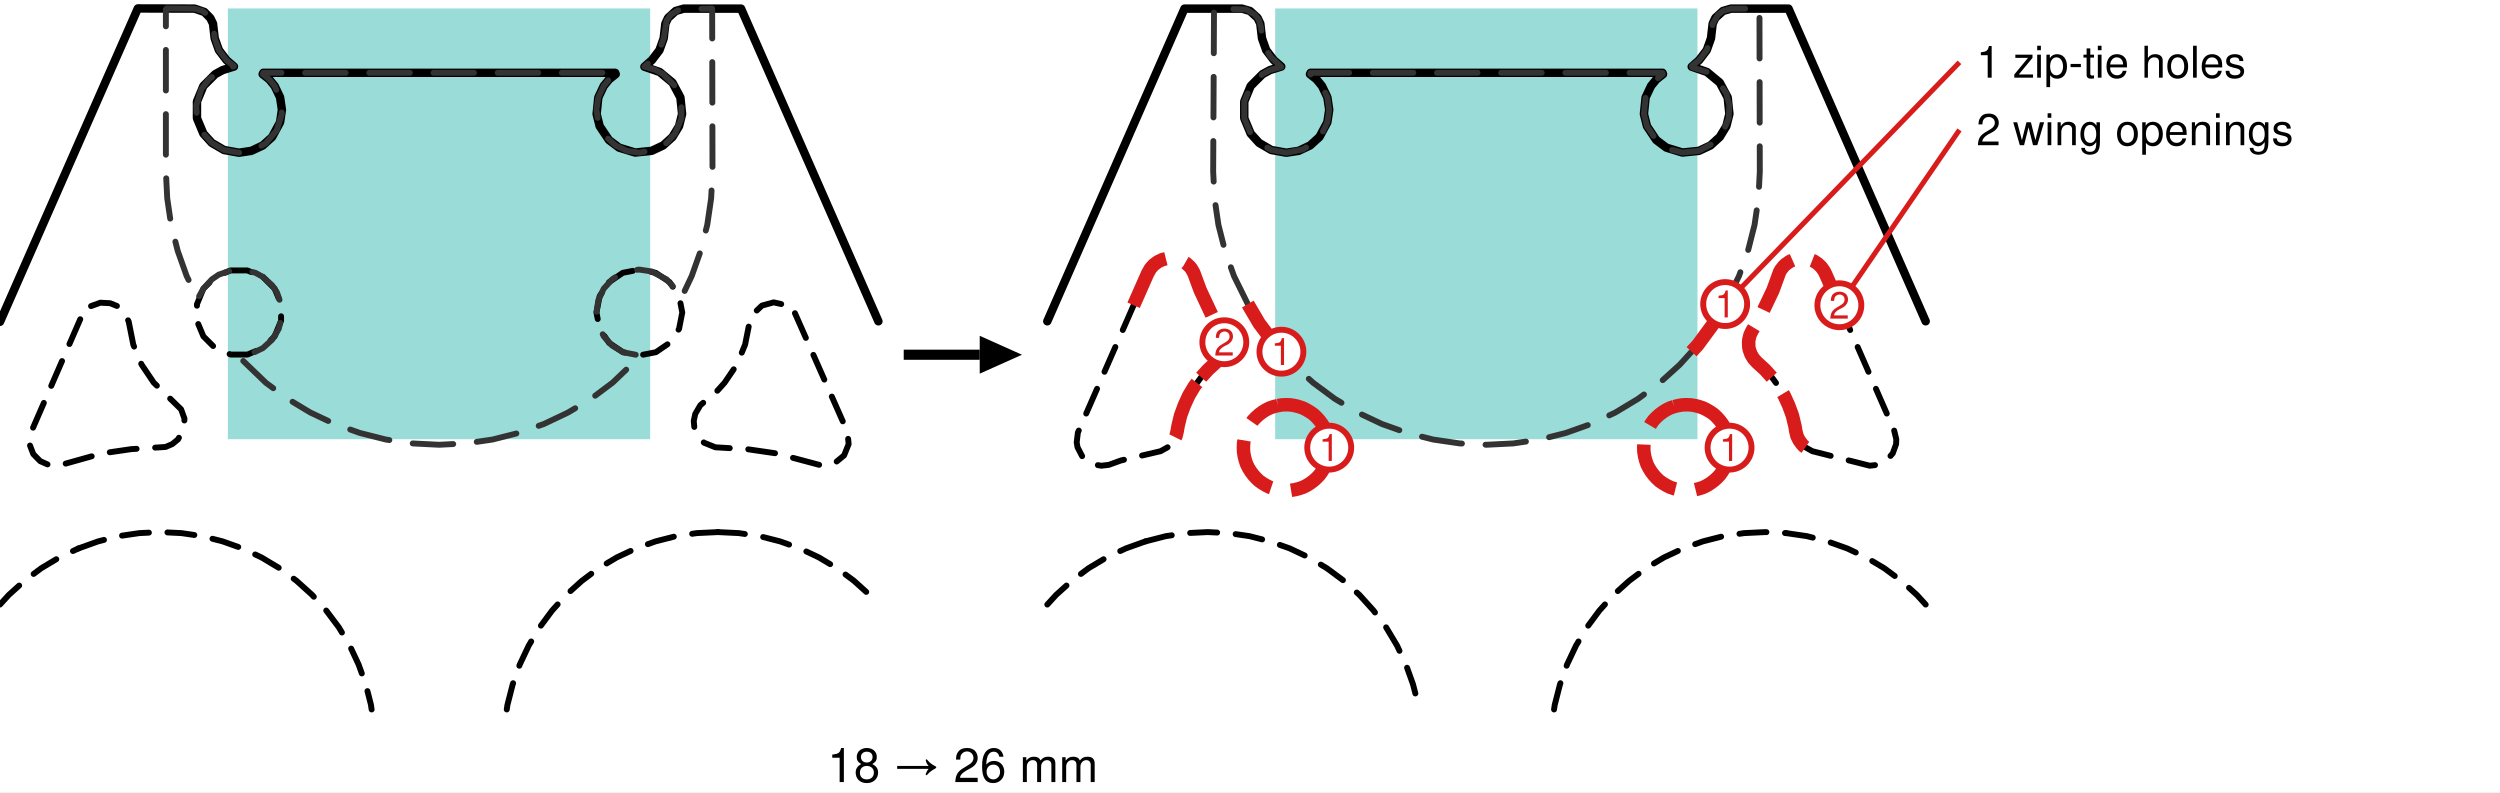
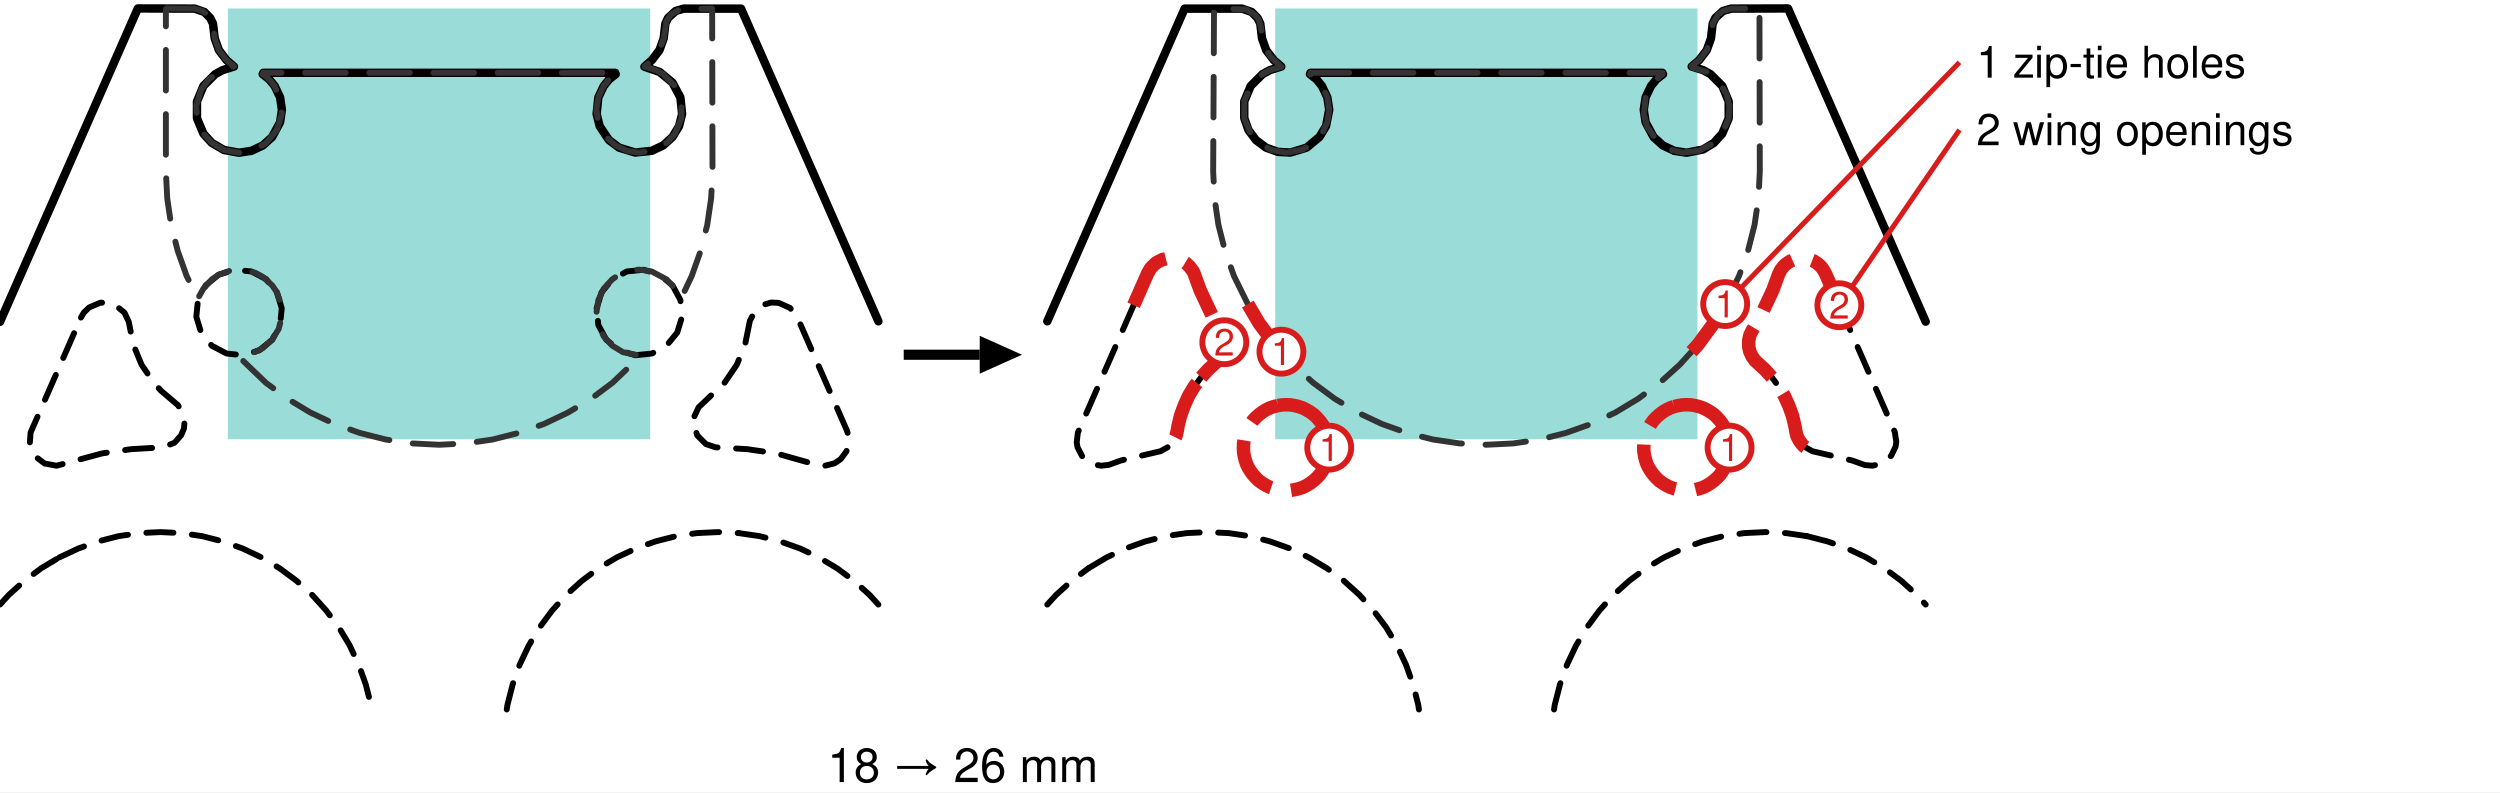
<svg xmlns="http://www.w3.org/2000/svg" width="148.00mm" height="46.90mm" viewBox="0 0 148.00 46.90" role="img">
  <rect width="148.00" height="46.90" fill="white" />
  <g class="panel" id="before">
    <path d="M 38.49 0.50 L 38.49 26.00 L 13.49 26.00 L 13.49 0.50 L 38.49 0.50 Z" fill="#20b2aa" fill-rule="evenodd" fill-opacity="0.45" stroke="none" />
    <path d="M 0.00 19.05 L 8.16 0.50 L 11.52 0.51 L 12.10 0.71 L 12.45 1.07 L 12.61 1.40 L 12.71 2.27 L 12.96 2.97 L 13.41 3.56 L 13.85 3.94 L 13.18 4.15 L 12.74 4.39 L 12.04 5.09 L 11.66 6.01 L 11.66 7.00 L 12.04 7.91 L 12.54 8.46 L 13.26 8.88 L 14.15 9.04 L 14.88 8.93 L 15.56 8.61 L 16.11 8.11 L 16.58 7.24 L 16.69 6.50 L 16.58 5.76 L 16.26 5.09 L 15.94 4.70 L 15.55 4.39 L 15.59 4.31 L 36.42 4.31 L 36.45 4.39 L 36.06 4.70 L 35.74 5.09 L 35.42 5.77 L 35.32 6.75 L 35.50 7.47 L 36.05 8.29 L 36.65 8.74 L 37.60 9.03 L 38.58 8.93 L 39.26 8.61 L 39.81 8.11 L 40.20 7.47 L 40.38 6.75 L 40.28 5.77 L 39.81 4.89 L 39.05 4.26 L 38.15 3.95 L 38.59 3.56 L 39.04 2.97 L 39.29 2.27 L 39.39 1.40 L 39.55 1.06 L 40.00 0.65 L 40.48 0.51 L 43.87 0.51 L 52.00 19.02" fill="none" stroke="#000" stroke-width="0.5" stroke-linejoin="round" stroke-linecap="round" />
-     <path d="M 15.56 16.39 L 16.26 17.09 L 16.64 18.00 L 16.64 18.99 L 16.26 19.91 L 15.56 20.61 L 14.65 20.99 L 13.66 20.99 L 12.74 20.61 L 12.04 19.91 L 11.66 19.00 L 11.66 18.01 L 12.04 17.09 L 12.74 16.39 L 13.65 16.01 L 14.64 16.01 L 15.56 16.39 Z" fill="none" stroke="#000" stroke-width="0.35" stroke-linejoin="round" stroke-linecap="round" stroke-dasharray="1.6,1.1" />
-     <path d="M 5.39 18.12 L 5.94 17.92 L 6.52 17.95 L 6.94 18.12 L 7.37 18.51 L 7.62 19.04 L 7.89 20.40 L 8.38 21.58 L 9.10 22.65 L 10.72 24.23 L 10.92 24.78 L 10.89 25.37 L 10.54 26.01 L 10.20 26.29 L 9.80 26.46 L 7.76 26.59 L 6.05 26.84 L 3.51 27.55 L 2.92 27.54 L 2.38 27.30 L 1.97 26.88 L 1.76 26.33 L 1.77 25.75 L 4.81 18.76 L 5.05 18.40 L 5.39 18.12 Z" fill="none" stroke="#000" stroke-width="0.35" stroke-linejoin="round" stroke-linecap="round" stroke-dasharray="1.6,1.1" />
-     <path d="M 4.64 32.47 L 5.81 32.05 L 7.02 31.74 L 8.25 31.56 L 9.50 31.50 L 10.74 31.56 L 11.97 31.74 L 13.18 32.05 L 14.36 32.47 L 15.48 33.00 L 16.55 33.64 L 17.55 34.38 L 18.48 35.22 L 19.31 36.14 L 20.06 37.14 L 20.70 38.21 L 21.23 39.34 L 21.65 40.51 L 21.96 41.72 L 22.00 42.00" fill="none" stroke="#000" stroke-width="0.35" stroke-linejoin="round" stroke-linecap="round" stroke-dasharray="1.6,1.1" />
-     <path d="M 0.00 35.79 L 0.52 35.22 L 1.44 34.39 L 2.44 33.64 L 3.51 33.00 L 4.64 32.47" fill="none" stroke="#000" stroke-width="0.35" stroke-linejoin="round" stroke-linecap="round" stroke-dasharray="1.6,1.1" />
-     <path d="M 47.06 18.54 L 50.17 25.57 L 50.24 26.29 L 49.97 26.96 L 49.40 27.43 L 48.69 27.57 L 45.95 26.84 L 44.23 26.59 L 42.35 26.48 L 41.68 26.21 L 41.28 25.77 L 41.11 25.37 L 41.07 24.92 L 41.16 24.50 L 41.46 23.99 L 42.47 23.13 L 42.90 22.65 L 43.62 21.59 L 44.11 20.40 L 44.39 19.00 L 44.57 18.60 L 45.11 18.09 L 45.80 17.90 L 46.51 18.06 L 47.06 18.54 Z" fill="none" stroke="#000" stroke-width="0.35" stroke-linejoin="round" stroke-linecap="round" stroke-dasharray="1.6,1.1" />
-     <path d="M 42.50 31.50 L 43.74 31.56 L 44.97 31.74 L 46.18 32.05 L 47.36 32.47 L 48.48 33.00 L 49.55 33.64 L 50.55 34.38 L 51.48 35.22 L 52.00 35.79" fill="none" stroke="#000" stroke-width="0.35" stroke-linejoin="round" stroke-linecap="round" stroke-dasharray="1.6,1.1" />
-     <path d="M 30.00 42.00 L 30.04 41.73 L 30.35 40.52 L 30.77 39.34 L 31.30 38.22 L 31.94 37.15 L 32.68 36.15 L 33.52 35.22 L 34.44 34.39 L 35.44 33.64 L 36.51 33.00 L 37.64 32.47 L 38.81 32.05 L 40.02 31.74 L 41.25 31.56 L 42.50 31.50" fill="none" stroke="#000" stroke-width="0.35" stroke-linejoin="round" stroke-linecap="round" stroke-dasharray="1.6,1.1" />
-     <path d="M 36.05 16.71 L 36.87 16.15 L 37.85 15.96 L 38.82 16.15 L 39.64 16.70 L 40.20 17.52 L 40.39 18.50 L 40.20 19.47 L 39.65 20.29 L 38.83 20.85 L 37.85 21.04 L 36.88 20.85 L 36.06 20.30 L 35.50 19.48 L 35.31 18.50 L 35.50 17.53 L 36.05 16.71 Z" fill="none" stroke="#000" stroke-width="0.35" stroke-linejoin="round" stroke-linecap="round" stroke-dasharray="1.6,1.1" />
+     <path d="M 16.39 17.30 L 16.68 18.25 L 16.58 19.23 L 16.12 20.11 L 15.35 20.74 L 14.40 21.03 L 13.42 20.93 L 12.54 20.47 L 11.91 19.70 L 11.62 18.75 L 11.72 17.77 L 12.18 16.89 L 12.95 16.26 L 13.90 15.97 L 14.88 16.07 L 15.76 16.53 L 16.39 17.30 Z" fill="none" stroke="#000" stroke-width="0.35" stroke-linejoin="round" stroke-linecap="round" stroke-dasharray="1.6,1.1" />
+     <path d="M 35.32 18.25 L 35.61 17.31 L 36.24 16.54 L 37.11 16.07 L 38.10 15.97 L 39.04 16.26 L 39.81 16.89 L 40.28 17.76 L 40.38 18.75 L 40.09 19.69 L 39.46 20.46 L 38.59 20.93 L 37.60 21.03 L 36.66 20.74 L 35.89 20.11 L 35.42 19.24 L 35.32 18.25 Z" fill="none" stroke="#000" stroke-width="0.35" stroke-linejoin="round" stroke-linecap="round" stroke-dasharray="1.6,1.1" />
+     <path d="M 41.11 24.64 L 41.36 24.11 L 42.90 22.65 L 43.62 21.59 L 44.11 20.40 L 44.39 19.00 L 44.66 18.48 L 45.23 18.03 L 45.66 17.91 L 46.10 17.93 L 46.77 18.23 L 47.21 18.80 L 50.13 25.47 L 50.25 25.85 L 50.24 26.29 L 50.11 26.72 L 49.77 27.18 L 49.40 27.43 L 48.84 27.57 L 48.40 27.53 L 45.95 26.84 L 44.23 26.59 L 42.35 26.48 L 41.79 26.29 L 41.28 25.78 L 41.08 25.22 L 41.11 24.64 Z" fill="none" stroke="#000" stroke-width="0.35" stroke-linejoin="round" stroke-linecap="round" stroke-dasharray="1.6,1.1" />
+     <path d="M 4.79 18.80 L 4.96 18.51 L 5.28 18.20 L 5.94 17.92 L 6.38 17.92 L 6.81 18.05 L 7.37 18.51 L 7.62 19.04 L 7.89 20.40 L 8.38 21.59 L 9.10 22.65 L 9.53 23.13 L 10.54 23.99 L 10.84 24.50 L 10.93 24.92 L 10.89 25.37 L 10.72 25.77 L 10.33 26.21 L 9.65 26.48 L 7.77 26.59 L 6.05 26.84 L 3.35 27.57 L 2.64 27.44 L 2.06 27.00 L 1.76 26.33 L 1.81 25.61 L 4.79 18.80 Z" fill="none" stroke="#000" stroke-width="0.35" stroke-linejoin="round" stroke-linecap="round" stroke-dasharray="1.6,1.1" />
+     <path d="M 3.51 33.00 L 4.64 32.47 L 5.81 32.05 L 7.02 31.74 L 8.25 31.56 L 9.50 31.50 L 10.74 31.56 L 11.97 31.74 L 13.18 32.05 L 14.36 32.47 L 15.48 33.00 L 16.55 33.64 L 17.55 34.38 L 18.48 35.22 L 19.31 36.14 L 20.06 37.14 L 20.70 38.21 L 21.23 39.34 L 21.65 40.51 L 21.96 41.72 L 22.00 42.00" fill="none" stroke="#000" stroke-width="0.35" stroke-linejoin="round" stroke-linecap="round" stroke-dasharray="1.6,1.1" />
+     <path d="M 0.00 35.79 L 0.52 35.22 L 1.44 34.39 L 2.44 33.64 L 3.51 33.00" fill="none" stroke="#000" stroke-width="0.35" stroke-linejoin="round" stroke-linecap="round" stroke-dasharray="1.6,1.1" />
+     <path d="M 43.74 31.56 L 44.97 31.74 L 46.18 32.05 L 47.36 32.47 L 48.48 33.00 L 49.55 33.64 L 50.55 34.38 L 51.48 35.22 L 52.00 35.79" fill="none" stroke="#000" stroke-width="0.35" stroke-linejoin="round" stroke-linecap="round" stroke-dasharray="1.6,1.1" />
+     <path d="M 30.00 42.00 L 30.04 41.73 L 30.35 40.52 L 30.77 39.34 L 31.30 38.22 L 31.94 37.15 L 32.68 36.15 L 33.52 35.22 L 34.44 34.39 L 35.44 33.64 L 36.51 33.00 L 37.64 32.47 L 38.81 32.05 L 40.02 31.74 L 41.25 31.56 L 42.50 31.50 L 43.74 31.56" fill="none" stroke="#000" stroke-width="0.35" stroke-linejoin="round" stroke-linecap="round" stroke-dasharray="1.6,1.1" />
    <path d="M 9.82 0.55 L 9.87 0.50 L 11.52 0.51 L 11.99 0.65 L 12.29 0.87 L 12.61 1.40 L 12.71 2.27 L 12.96 2.97 L 13.41 3.56 L 13.85 3.92 L 12.95 4.26 L 12.35 4.71 L 11.91 5.30 L 11.62 6.25 L 11.66 7.00 L 12.04 7.91 L 12.54 8.46 L 13.26 8.88 L 14.15 9.04 L 15.12 8.85 L 15.76 8.46 L 16.39 7.70 L 16.68 6.75 L 16.64 6.00 L 16.26 5.09 L 15.94 4.70 L 15.56 4.39 L 15.59 4.31 L 36.41 4.31 L 36.44 4.39 L 36.06 4.70 L 35.74 5.09 L 35.42 5.76 L 35.31 6.50 L 35.42 7.24 L 35.89 8.11 L 36.44 8.61 L 37.12 8.93 L 37.85 9.04 L 38.82 8.85 L 39.46 8.46 L 39.96 7.91 L 40.34 7.00 L 40.34 6.01 L 39.96 5.09 L 39.26 4.39 L 38.82 4.15 L 38.15 3.94 L 38.59 3.56 L 39.04 2.97 L 39.29 2.27 L 39.46 1.23 L 39.71 0.87 L 40.24 0.55 L 42.16 0.51 L 42.18 10.16 L 42.10 11.74 L 41.87 13.31 L 41.48 14.85 L 40.95 16.34 L 40.33 17.65 L 40.25 17.66 L 39.96 17.09 L 39.46 16.54 L 38.58 16.07 L 37.85 15.96 L 37.35 16.01 L 36.65 16.26 L 36.24 16.54 L 35.74 17.09 L 35.42 17.77 L 35.31 18.50 L 35.42 19.24 L 35.74 19.91 L 36.24 20.46 L 36.88 20.85 L 37.84 21.04 L 37.87 21.12 L 36.27 22.65 L 34.99 23.61 L 33.63 24.42 L 32.20 25.10 L 30.70 25.63 L 29.16 26.02 L 27.59 26.25 L 26.00 26.33 L 24.41 26.25 L 22.84 26.02 L 21.30 25.63 L 19.81 25.10 L 18.37 24.42 L 17.01 23.60 L 15.74 22.66 L 14.12 21.10 L 14.16 21.04 L 14.89 20.93 L 15.56 20.61 L 16.11 20.11 L 16.50 19.47 L 16.68 18.75 L 16.64 18.01 L 16.39 17.30 L 16.11 16.89 L 15.56 16.39 L 15.12 16.15 L 14.40 15.97 L 13.66 16.01 L 12.95 16.26 L 12.54 16.54 L 12.04 17.09 L 11.71 17.68 L 11.05 16.34 L 10.52 14.85 L 10.13 13.31 L 9.90 11.74 L 9.82 10.16 L 9.82 0.55 Z" fill="none" stroke="#333333" stroke-width="0.35" stroke-linejoin="round" stroke-linecap="round" stroke-dasharray="2.4,1.4" />
  </g>
  <g class="arrow">
    <line x1="53.50" y1="21.00" x2="58.00" y2="21.00" stroke="#000" stroke-width="0.6" />
    <polygon points="60.50,21.00 58.00,19.88 58.00,22.12" fill="#000" />
    <text x="57.00" y="46.30" font-family="Helvetica, Arial, sans-serif" font-size="2.80" text-anchor="middle" fill="#000">18 → 26 mm</text>
  </g>
  <g class="panel" id="after" transform="translate(62.00 0)">
    <path d="M 38.49 0.50 L 38.49 26.00 L 13.49 26.00 L 13.49 0.50 L 38.49 0.50 Z" fill="#20b2aa" fill-rule="evenodd" fill-opacity="0.45" stroke="none" />
-     <path d="M 0.00 19.02 L 8.12 0.51 L 11.52 0.51 L 12.00 0.65 L 12.45 1.06 L 12.61 1.40 L 12.71 2.27 L 12.96 2.97 L 13.41 3.56 L 13.85 3.94 L 13.18 4.15 L 12.74 4.39 L 12.04 5.09 L 11.66 6.01 L 11.66 7.00 L 12.04 7.91 L 12.54 8.46 L 13.26 8.88 L 14.15 9.04 L 14.88 8.93 L 15.56 8.61 L 16.11 8.11 L 16.58 7.24 L 16.69 6.50 L 16.58 5.76 L 16.26 5.09 L 15.94 4.70 L 15.55 4.39 L 15.59 4.31 L 36.42 4.31 L 36.45 4.39 L 36.06 4.70 L 35.74 5.09 L 35.42 5.77 L 35.32 6.75 L 35.50 7.47 L 36.05 8.29 L 36.65 8.74 L 37.60 9.03 L 38.58 8.93 L 39.26 8.61 L 39.81 8.11 L 40.20 7.47 L 40.38 6.75 L 40.28 5.77 L 39.81 4.89 L 39.05 4.26 L 38.15 3.95 L 38.59 3.56 L 39.04 2.97 L 39.29 2.27 L 39.39 1.40 L 39.55 1.06 L 40.00 0.65 L 40.48 0.51 L 43.88 0.51 L 52.00 19.02" fill="none" stroke="#000" stroke-width="0.5" stroke-linejoin="round" stroke-linecap="round" />
+     <path d="M 0.00 19.02 L 8.13 0.51 L 11.52 0.51 L 12.10 0.71 L 12.45 1.07 L 12.61 1.40 L 12.71 2.27 L 12.96 2.97 L 13.41 3.56 L 13.85 3.94 L 13.18 4.15 L 12.74 4.39 L 12.04 5.09 L 11.66 6.00 L 11.66 6.99 L 11.91 7.70 L 12.35 8.29 L 12.95 8.74 L 13.65 8.99 L 14.40 9.03 L 15.35 8.74 L 16.11 8.11 L 16.50 7.47 L 16.69 6.50 L 16.58 5.77 L 16.26 5.09 L 15.94 4.70 L 15.55 4.39 L 15.58 4.31 L 36.41 4.31 L 36.45 4.39 L 36.06 4.70 L 35.74 5.09 L 35.42 5.76 L 35.31 6.50 L 35.42 7.24 L 35.89 8.11 L 36.44 8.61 L 37.12 8.93 L 37.85 9.04 L 38.82 8.85 L 39.46 8.46 L 39.96 7.91 L 40.34 7.00 L 40.34 6.01 L 39.96 5.09 L 39.26 4.39 L 38.82 4.15 L 38.15 3.94 L 38.59 3.56 L 39.04 2.97 L 39.29 2.27 L 39.39 1.40 L 39.55 1.06 L 40.00 0.65 L 40.48 0.51 L 43.85 0.50 L 52.00 19.04" fill="none" stroke="#000" stroke-width="0.5" stroke-linejoin="round" stroke-linecap="round" />
    <path d="M 7.12 26.48 L 6.71 26.71 L 4.36 27.26 L 3.64 27.52 L 3.20 27.57 L 2.77 27.50 L 2.26 27.21 L 2.06 27.00 L 1.79 26.48 L 1.74 26.19 L 1.81 25.61 L 5.11 18.07" fill="none" stroke="#000" stroke-width="0.35" stroke-linejoin="round" stroke-linecap="round" stroke-dasharray="1.6,1.1" />
    <path d="M 9.11 22.33 L 8.86 22.67" fill="none" stroke="#000" stroke-width="0.35" stroke-linejoin="round" stroke-linecap="round" stroke-dasharray="1.6,1.1" />
-     <path d="M 5.81 32.05 L 7.02 31.74 L 8.25 31.56 L 9.50 31.50 L 10.74 31.56 L 11.97 31.74 L 13.18 32.05 L 14.36 32.47 L 15.48 33.00 L 16.55 33.64 L 17.55 34.38 L 18.48 35.22 L 19.31 36.14 L 20.06 37.14 L 20.70 38.21 L 21.23 39.34 L 21.65 40.51 L 21.96 41.72 L 22.00 42.00" fill="none" stroke="#000" stroke-width="0.35" stroke-linejoin="round" stroke-linecap="round" stroke-dasharray="1.6,1.1" />
-     <path d="M 0.00 35.79 L 0.52 35.22 L 1.44 34.39 L 2.44 33.64 L 3.51 33.00 L 4.64 32.47 L 5.81 32.05" fill="none" stroke="#000" stroke-width="0.35" stroke-linejoin="round" stroke-linecap="round" stroke-dasharray="1.6,1.1" />
+     <path d="M 2.44 33.64 L 3.51 33.00 L 4.64 32.47 L 5.81 32.05 L 7.02 31.74 L 8.25 31.56 L 9.50 31.50 L 10.74 31.56 L 11.97 31.74 L 13.18 32.05 L 14.36 32.47 L 15.48 33.00 L 16.55 33.64 L 17.55 34.38 L 18.48 35.22 L 19.31 36.14 L 20.06 37.14 L 20.70 38.21 L 21.23 39.34 L 21.65 40.51 L 21.96 41.72 L 22.00 42.00" fill="none" stroke="#000" stroke-width="0.35" stroke-linejoin="round" stroke-linecap="round" stroke-dasharray="1.6,1.1" />
+     <path d="M 0.00 35.79 L 0.52 35.22 L 1.44 34.39 L 2.44 33.64" fill="none" stroke="#000" stroke-width="0.35" stroke-linejoin="round" stroke-linecap="round" stroke-dasharray="1.6,1.1" />
    <path d="M 43.14 22.67 L 42.89 22.33" fill="none" stroke="#000" stroke-width="0.35" stroke-linejoin="round" stroke-linecap="round" stroke-dasharray="1.6,1.1" />
-     <path d="M 46.89 18.07 L 50.13 25.47 L 50.26 26.00 L 50.25 26.29 L 50.05 26.84 L 49.66 27.28 L 49.13 27.52 L 48.69 27.57 L 45.29 26.71 L 44.88 26.48" fill="none" stroke="#000" stroke-width="0.35" stroke-linejoin="round" stroke-linecap="round" stroke-dasharray="1.6,1.1" />
-     <path d="M 43.74 31.56 L 44.97 31.74 L 46.18 32.05 L 47.36 32.47 L 48.48 33.00 L 49.55 33.64 L 50.55 34.38 L 51.48 35.22 L 52.00 35.79" fill="none" stroke="#000" stroke-width="0.35" stroke-linejoin="round" stroke-linecap="round" stroke-dasharray="1.6,1.1" />
-     <path d="M 30.00 42.00 L 30.04 41.73 L 30.35 40.52 L 30.77 39.34 L 31.30 38.22 L 31.94 37.15 L 32.68 36.15 L 33.52 35.22 L 34.44 34.39 L 35.44 33.64 L 36.51 33.00 L 37.64 32.47 L 38.81 32.05 L 40.02 31.74 L 41.25 31.56 L 42.50 31.50 L 43.74 31.56" fill="none" stroke="#000" stroke-width="0.35" stroke-linejoin="round" stroke-linecap="round" stroke-dasharray="1.6,1.1" />
-     <path d="M 11.87 18.00 L 11.05 16.34 L 10.52 14.85 L 10.13 13.31 L 9.90 11.74 L 9.82 10.16 L 9.87 0.50 L 11.77 0.56 L 12.29 0.87 L 12.52 1.17 L 12.66 1.65 L 12.71 2.27 L 12.96 2.97 L 13.24 3.38 L 13.85 3.96 L 13.18 4.15 L 12.74 4.39 L 12.04 5.09 L 11.66 6.01 L 11.66 7.00 L 12.04 7.91 L 12.54 8.46 L 13.26 8.88 L 14.15 9.04 L 15.12 8.85 L 15.76 8.46 L 16.26 7.91 L 16.58 7.23 L 16.69 6.50 L 16.58 5.76 L 16.26 5.09 L 15.94 4.70 L 15.56 4.39 L 15.59 4.31 L 36.41 4.31 L 36.44 4.39 L 36.06 4.70 L 35.74 5.09 L 35.42 5.76 L 35.32 6.75 L 35.50 7.47 L 36.06 8.30 L 36.88 8.85 L 37.60 9.03 L 38.58 8.93 L 39.46 8.46 L 39.96 7.91 L 40.34 7.00 L 40.38 6.25 L 40.20 5.53 L 39.64 4.70 L 39.05 4.26 L 38.18 3.99 L 38.16 3.90 L 38.59 3.56 L 39.04 2.97 L 39.29 2.27 L 39.39 1.40 L 39.71 0.87 L 40.00 0.65 L 40.49 0.51 L 42.16 0.51 L 42.18 10.16 L 42.10 11.74 L 41.87 13.31 L 41.48 14.85 L 40.95 16.34 L 40.13 18.00" fill="none" stroke="#333333" stroke-width="0.35" stroke-linejoin="round" stroke-linecap="round" stroke-dasharray="2.4,1.4" />
+     <path d="M 46.89 18.07 L 50.17 25.57 L 50.26 26.14 L 50.22 26.44 L 49.97 26.96 L 49.77 27.18 L 49.27 27.48 L 48.84 27.57 L 48.40 27.53 L 47.64 27.26 L 45.29 26.71 L 44.88 26.48" fill="none" stroke="#000" stroke-width="0.35" stroke-linejoin="round" stroke-linecap="round" stroke-dasharray="1.6,1.1" />
+     <path d="M 44.97 31.74 L 46.18 32.05 L 47.36 32.47 L 48.48 33.00 L 49.55 33.64 L 50.55 34.38 L 51.48 35.22 L 52.00 35.79" fill="none" stroke="#000" stroke-width="0.35" stroke-linejoin="round" stroke-linecap="round" stroke-dasharray="1.6,1.1" />
+     <path d="M 30.00 42.00 L 30.04 41.73 L 30.35 40.52 L 30.77 39.34 L 31.30 38.22 L 31.94 37.15 L 32.68 36.15 L 33.52 35.22 L 34.44 34.39 L 35.44 33.64 L 36.51 33.00 L 37.64 32.47 L 38.81 32.05 L 40.02 31.74 L 41.25 31.56 L 42.50 31.50 L 43.74 31.56 L 44.97 31.74" fill="none" stroke="#000" stroke-width="0.35" stroke-linejoin="round" stroke-linecap="round" stroke-dasharray="1.6,1.1" />
+     <path d="M 11.87 18.00 L 11.05 16.34 L 10.52 14.85 L 10.13 13.31 L 9.90 11.74 L 9.82 10.16 L 9.87 0.50 L 11.77 0.56 L 12.29 0.87 L 12.52 1.17 L 12.66 1.65 L 12.71 2.27 L 12.96 2.97 L 13.24 3.38 L 13.85 3.96 L 13.18 4.15 L 12.74 4.39 L 12.04 5.09 L 11.66 6.00 L 11.66 7.00 L 12.04 7.91 L 12.54 8.46 L 13.26 8.88 L 14.15 9.04 L 15.12 8.85 L 15.76 8.46 L 16.26 7.91 L 16.58 7.23 L 16.69 6.50 L 16.58 5.76 L 16.26 5.09 L 15.94 4.70 L 15.56 4.39 L 15.59 4.31 L 36.41 4.31 L 36.44 4.39 L 36.06 4.70 L 35.74 5.09 L 35.42 5.76 L 35.32 6.75 L 35.50 7.47 L 36.06 8.30 L 36.88 8.85 L 37.60 9.03 L 38.58 8.93 L 39.46 8.46 L 39.96 7.91 L 40.34 7.00 L 40.38 6.25 L 40.20 5.53 L 39.64 4.70 L 39.05 4.26 L 38.18 3.99 L 38.16 3.90 L 38.59 3.56 L 39.04 2.97 L 39.29 2.27 L 39.39 1.40 L 39.71 0.87 L 40.00 0.65 L 40.49 0.51 L 42.16 0.51 L 42.18 10.16 L 42.10 11.74 L 41.87 13.31 L 41.48 14.85 L 40.95 16.34 L 40.13 18.00" fill="none" stroke="#333333" stroke-width="0.35" stroke-linejoin="round" stroke-linecap="round" stroke-dasharray="2.4,1.4" />
    <path d="M 38.14 20.82 L 37.44 21.59 L 36.26 22.66 L 34.99 23.60 L 33.63 24.42 L 32.19 25.10 L 30.70 25.63 L 29.16 26.02 L 27.59 26.25 L 26.00 26.33 L 24.41 26.25 L 22.84 26.02 L 21.30 25.63 L 19.81 25.10 L 18.37 24.42 L 17.01 23.60 L 15.74 22.66 L 14.56 21.59 L 13.86 20.82" fill="none" stroke="#333333" stroke-width="0.35" stroke-linejoin="round" stroke-linecap="round" stroke-dasharray="2.4,1.4" />
-     <path d="M 5.11 18.07 L 5.94 16.19 L 6.11 15.89 L 6.30 15.68 L 6.54 15.50 L 6.81 15.37 L 7.09 15.30 L 7.39 15.29 L 7.68 15.33 L 7.95 15.43 L 8.21 15.58 L 8.43 15.78 L 8.52 15.89 L 8.67 16.15 L 9.05 17.18 L 9.81 18.80 L 10.27 19.56 L 10.40 19.83 L 10.47 20.12 L 10.48 20.26 L 10.47 20.56 L 10.44 20.70 L 10.34 20.98 L 10.19 21.23 L 9.99 21.45 L 9.52 21.88 L 9.11 22.33" fill="none" stroke="#d81b1b" stroke-width="0.8" stroke-linecap="butt" stroke-linejoin="round" stroke-dasharray="3.5,1.2" />
+     <path d="M 5.11 18.07 L 5.94 16.19 L 6.11 15.89 L 6.21 15.78 L 6.42 15.58 L 6.55 15.50 L 6.81 15.37 L 7.09 15.30 L 7.39 15.29 L 7.54 15.30 L 7.82 15.37 L 7.96 15.43 L 8.21 15.58 L 8.42 15.78 L 8.60 16.02 L 8.67 16.14 L 9.05 17.18 L 9.81 18.80 L 10.27 19.56 L 10.40 19.83 L 10.47 20.12 L 10.48 20.26 L 10.47 20.56 L 10.44 20.70 L 10.34 20.98 L 10.19 21.23 L 9.99 21.45 L 9.52 21.88 L 9.11 22.33" fill="none" stroke="#d81b1b" stroke-width="0.8" stroke-linecap="butt" stroke-linejoin="round" stroke-dasharray="3.5,1.2" />
    <path d="M 8.86 22.67 L 8.71 22.86 L 8.38 23.41 L 8.11 24.00 L 7.89 24.60 L 7.74 25.22 L 7.69 25.52 L 7.62 25.81 L 7.49 26.07 L 7.32 26.30 L 7.22 26.41 L 7.12 26.48" fill="none" stroke="#d81b1b" stroke-width="0.8" stroke-linecap="butt" stroke-linejoin="round" stroke-dasharray="3.5,1.2" />
    <path d="M 13.86 20.82 L 13.50 20.42 L 12.54 19.14 L 11.87 18.00" fill="none" stroke="#d81b1b" stroke-width="0.8" stroke-linecap="butt" stroke-linejoin="round" stroke-dasharray="3.5,1.2" />
    <path d="M 40.13 18.00 L 39.45 19.14 L 38.51 20.42 L 38.14 20.82" fill="none" stroke="#d81b1b" stroke-width="0.8" stroke-linecap="butt" stroke-linejoin="round" stroke-dasharray="3.5,1.2" />
-     <path d="M 42.89 22.33 L 42.48 21.88 L 42.01 21.45 L 41.81 21.23 L 41.66 20.98 L 41.56 20.70 L 41.53 20.56 L 41.52 20.26 L 41.53 20.12 L 41.60 19.83 L 41.73 19.56 L 42.19 18.80 L 42.96 17.18 L 43.35 16.11 L 43.42 15.98 L 43.60 15.75 L 43.71 15.65 L 43.95 15.48 L 44.22 15.36 L 44.51 15.30 L 44.80 15.29 L 45.09 15.34 L 45.37 15.45 L 45.61 15.61 L 45.82 15.81 L 45.99 16.05 L 46.06 16.19 L 46.89 18.07" fill="none" stroke="#d81b1b" stroke-width="0.8" stroke-linecap="butt" stroke-linejoin="round" stroke-dasharray="3.5,1.2" />
+     <path d="M 42.89 22.33 L 42.47 21.87 L 41.90 21.35 L 41.73 21.11 L 41.60 20.84 L 41.53 20.56 L 41.52 20.27 L 41.53 20.12 L 41.60 19.83 L 41.73 19.56 L 42.19 18.80 L 42.95 17.18 L 43.29 16.25 L 43.42 15.98 L 43.60 15.75 L 43.71 15.65 L 43.95 15.48 L 44.22 15.36 L 44.36 15.32 L 44.66 15.29 L 44.80 15.29 L 45.09 15.34 L 45.37 15.45 L 45.61 15.61 L 45.83 15.81 L 45.99 16.05 L 46.06 16.18 L 46.89 18.07" fill="none" stroke="#d81b1b" stroke-width="0.8" stroke-linecap="butt" stroke-linejoin="round" stroke-dasharray="3.5,1.2" />
    <path d="M 44.88 26.48 L 44.78 26.41 L 44.68 26.30 L 44.51 26.07 L 44.38 25.81 L 44.31 25.52 L 44.26 25.22 L 44.11 24.60 L 43.89 24.00 L 43.62 23.41 L 43.29 22.86 L 43.14 22.67" fill="none" stroke="#d81b1b" stroke-width="0.8" stroke-linecap="butt" stroke-linejoin="round" stroke-dasharray="3.5,1.2" />
    <path d="M 13.65 24.01 L 13.90 23.97 L 14.15 23.96 L 14.40 23.97 L 14.64 24.01 L 14.88 24.07 L 15.12 24.15 L 15.34 24.26 L 15.56 24.39 L 15.76 24.53 L 15.94 24.70 L 16.11 24.89 L 16.26 25.09 L 16.39 25.30 L 16.50 25.52 L 16.58 25.76 L 16.64 26.00 L 16.68 26.25 L 16.69 26.50 L 16.68 26.75 L 16.64 26.99 L 16.58 27.23 L 16.50 27.47 L 16.39 27.69 L 16.26 27.91 L 16.12 28.11 L 15.95 28.29 L 15.76 28.46 L 15.56 28.61 L 15.35 28.74 L 15.13 28.85 L 14.89 28.93 L 14.65 28.99 L 14.40 29.03 L 14.15 29.04 L 13.90 29.03 L 13.66 28.99 L 13.42 28.93 L 13.18 28.85 L 12.96 28.74 L 12.74 28.61 L 12.54 28.47 L 12.36 28.30 L 12.19 28.11 L 12.04 27.91 L 11.91 27.70 L 11.80 27.48 L 11.72 27.24 L 11.66 27.00 L 11.62 26.75 L 11.61 26.50 L 11.62 26.25 L 11.66 26.01 L 11.72 25.77 L 11.80 25.53 L 11.91 25.31 L 12.04 25.09 L 12.18 24.89 L 12.35 24.71 L 12.54 24.54 L 12.74 24.39 L 12.95 24.26 L 13.17 24.15 L 13.41 24.07 L 13.65 24.01" fill="none" stroke="#d81b1b" stroke-width="0.8" stroke-linecap="butt" stroke-linejoin="round" stroke-dasharray="3.5,1.2" />
    <path d="M 37.11 24.07 L 37.35 24.01 L 37.60 23.97 L 37.85 23.96 L 38.10 23.97 L 38.34 24.01 L 38.58 24.07 L 38.82 24.15 L 39.04 24.26 L 39.26 24.39 L 39.46 24.53 L 39.64 24.70 L 39.81 24.89 L 39.96 25.09 L 40.09 25.30 L 40.20 25.52 L 40.28 25.76 L 40.34 26.00 L 40.38 26.25 L 40.39 26.50 L 40.38 26.75 L 40.34 26.99 L 40.28 27.23 L 40.20 27.47 L 40.09 27.69 L 39.96 27.91 L 39.82 28.11 L 39.65 28.29 L 39.46 28.46 L 39.26 28.61 L 39.05 28.74 L 38.83 28.85 L 38.59 28.93 L 38.35 28.99 L 38.10 29.03 L 37.85 29.04 L 37.60 29.03 L 37.36 28.99 L 37.12 28.93 L 36.88 28.85 L 36.66 28.74 L 36.44 28.61 L 36.24 28.47 L 36.06 28.30 L 35.89 28.11 L 35.74 27.91 L 35.61 27.70 L 35.50 27.48 L 35.42 27.24 L 35.36 27.00 L 35.32 26.75 L 35.31 26.50 L 35.32 26.25 L 35.36 26.01 L 35.42 25.77 L 35.50 25.53 L 35.61 25.31 L 35.74 25.09 L 35.88 24.89 L 36.05 24.71 L 36.24 24.54 L 36.44 24.39 L 36.65 24.26 L 36.87 24.15 L 37.11 24.07" fill="none" stroke="#d81b1b" stroke-width="0.8" stroke-linecap="butt" stroke-linejoin="round" stroke-dasharray="3.5,1.2" />
    <circle cx="16.69" cy="26.50" r="1.3" fill="white" stroke="#d81b1b" stroke-width="0.35" />
    <text x="16.69" y="27.29" font-family="Helvetica, Arial, sans-serif" font-size="2.20" text-anchor="middle" fill="#d81b1b">1</text>
    <circle cx="10.48" cy="20.26" r="1.3" fill="white" stroke="#d81b1b" stroke-width="0.35" />
    <text x="10.48" y="21.05" font-family="Helvetica, Arial, sans-serif" font-size="2.20" text-anchor="middle" fill="#d81b1b">2</text>
    <circle cx="13.86" cy="20.82" r="1.3" fill="white" stroke="#d81b1b" stroke-width="0.35" />
    <text x="13.86" y="21.61" font-family="Helvetica, Arial, sans-serif" font-size="2.20" text-anchor="middle" fill="#d81b1b">1</text>
    <circle cx="40.39" cy="26.50" r="1.3" fill="white" stroke="#d81b1b" stroke-width="0.35" />
    <text x="40.39" y="27.29" font-family="Helvetica, Arial, sans-serif" font-size="2.20" text-anchor="middle" fill="#d81b1b">1</text>
    <circle cx="46.89" cy="18.07" r="1.3" fill="white" stroke="#d81b1b" stroke-width="0.35" />
    <text x="46.89" y="18.86" font-family="Helvetica, Arial, sans-serif" font-size="2.20" text-anchor="middle" fill="#d81b1b">2</text>
    <circle cx="40.13" cy="18.00" r="1.3" fill="white" stroke="#d81b1b" stroke-width="0.35" />
    <text x="40.13" y="18.79" font-family="Helvetica, Arial, sans-serif" font-size="2.20" text-anchor="middle" fill="#d81b1b">1</text>
  </g>
  <g class="key">
    <text x="117.00" y="4.60" font-family="Helvetica, Arial, sans-serif" font-size="2.60" text-anchor="start" fill="#000">1 zip-tie holes</text>
    <text x="117.00" y="8.60" font-family="Helvetica, Arial, sans-serif" font-size="2.60" text-anchor="start" fill="#000">2 wing openings</text>
  </g>
  <g class="leaders">
    <line x1="103.04" y1="17.07" x2="116.00" y2="3.69" stroke="#d81b1b" stroke-width="0.3" />
    <line x1="109.62" y1="17.00" x2="116.00" y2="7.69" stroke="#d81b1b" stroke-width="0.3" />
  </g>
</svg>
